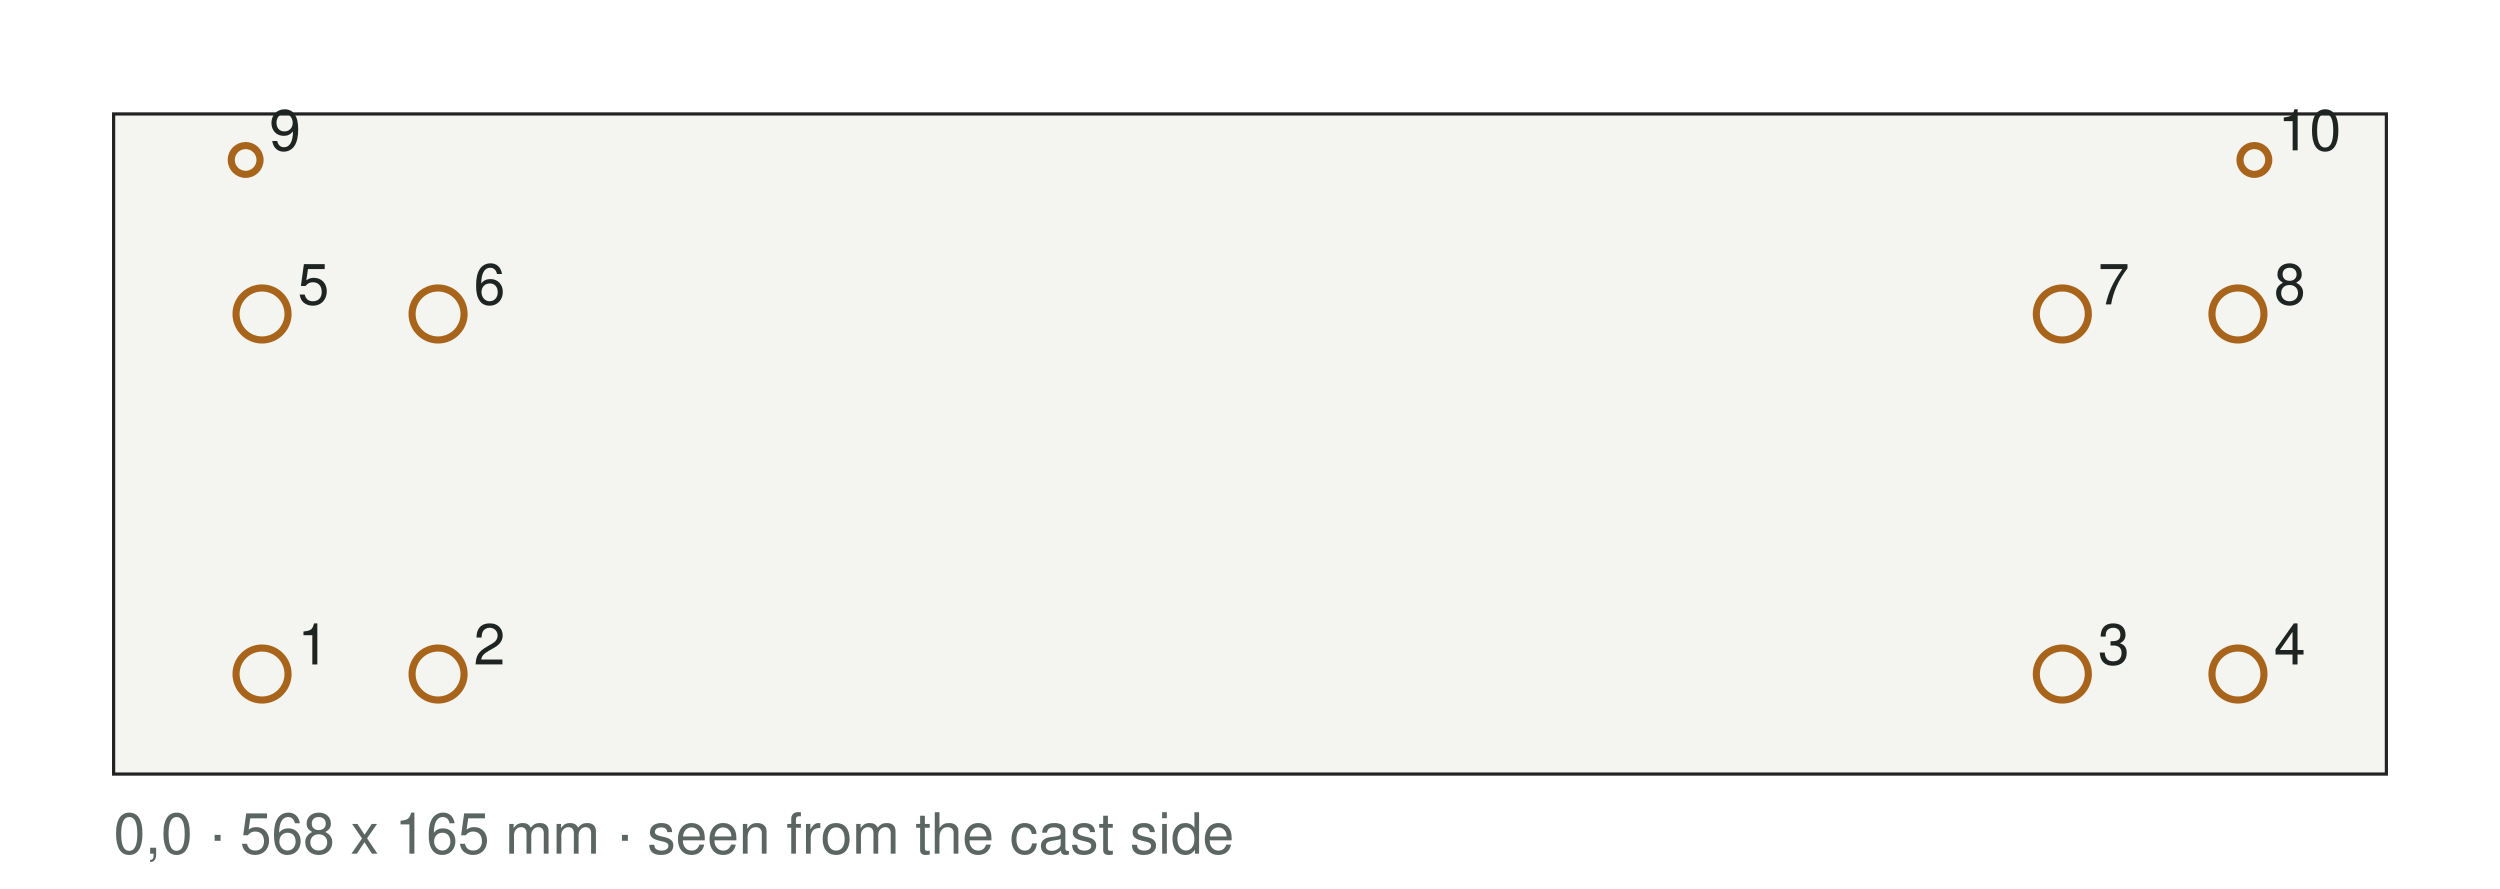
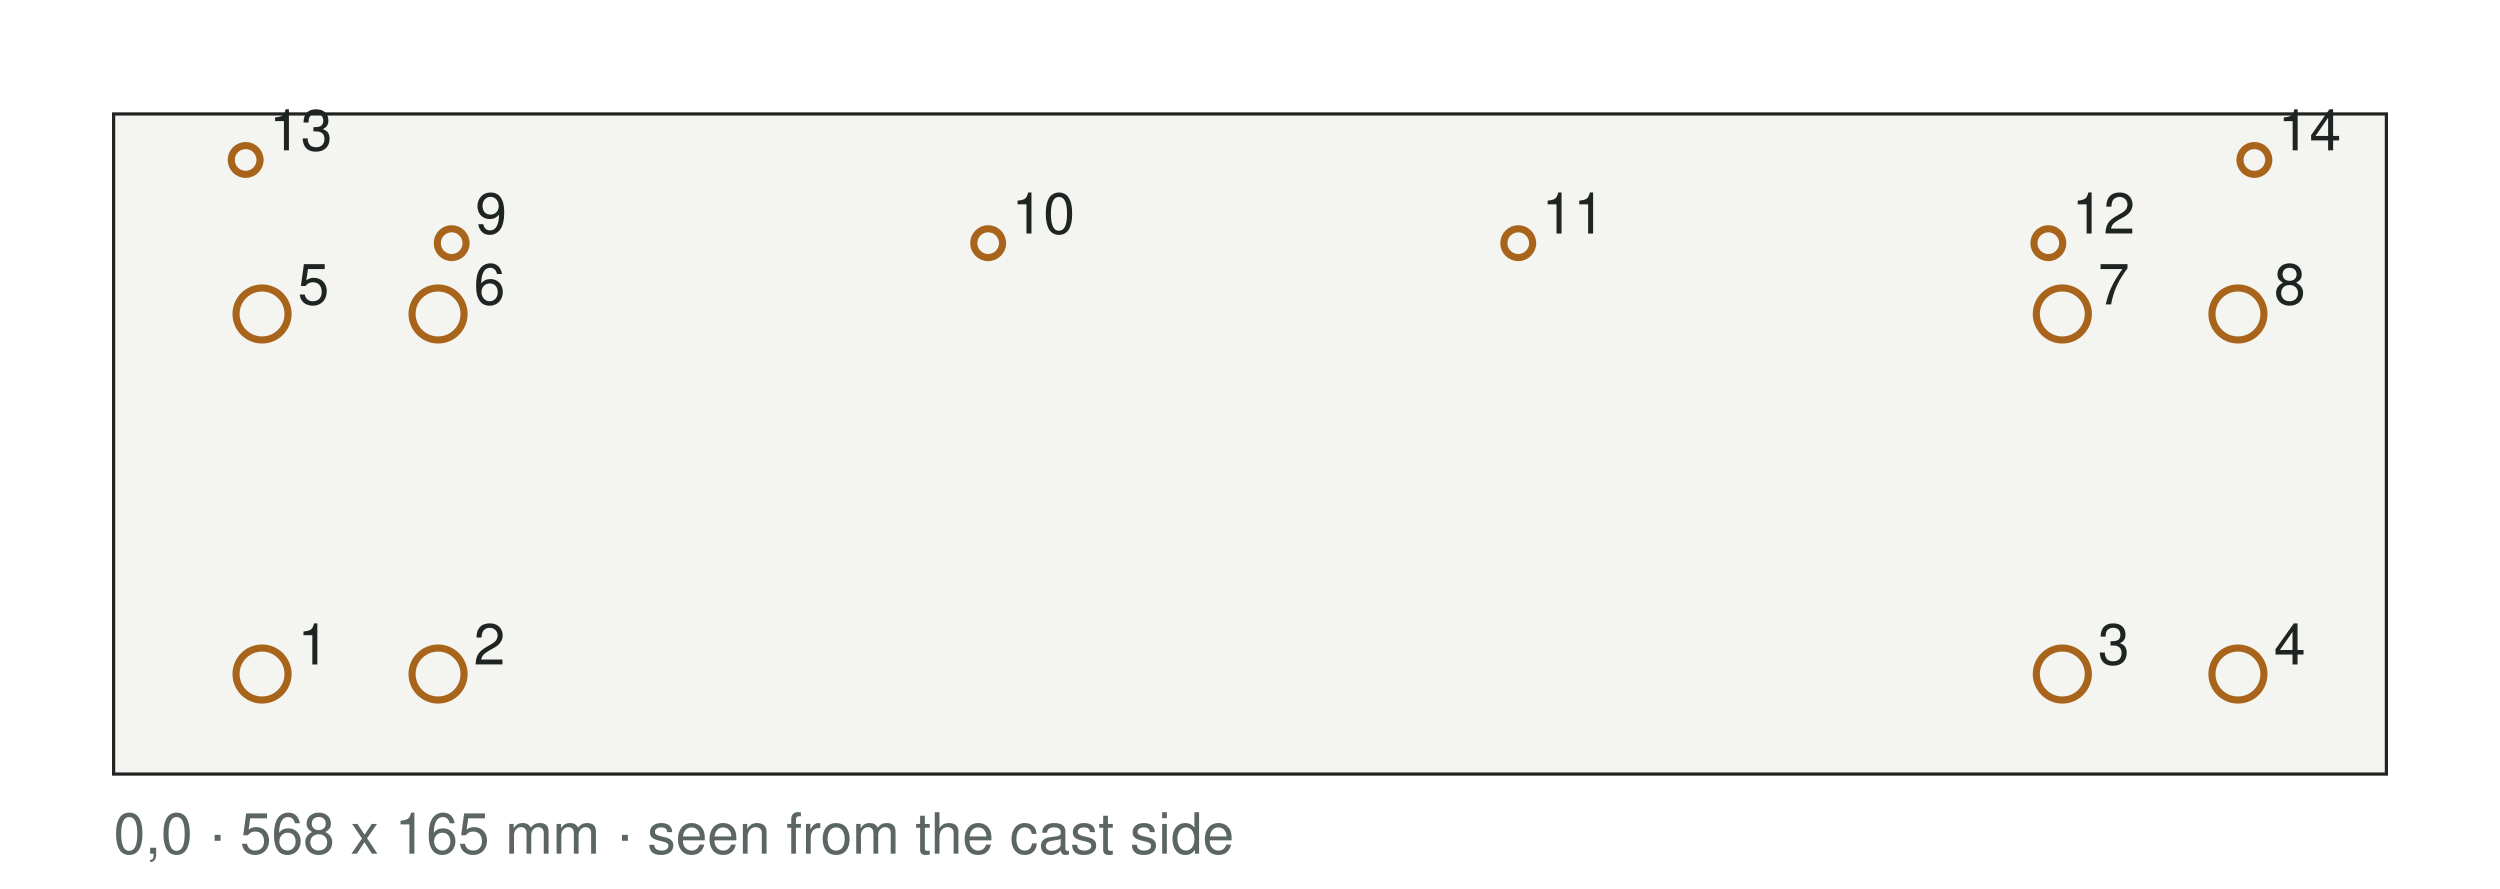
<svg xmlns="http://www.w3.org/2000/svg" viewBox="-28.4 -28.4 624.9 221.8" width="625mm" height="222mm" font-family="Helvetica, Arial, sans-serif">
  <polygon points="0.0,165.0 568.1,165.0 568.1,0.0 0.0,0.0" fill="#f4f4f1" stroke="#222" stroke-width="0.8" />
  <circle cx="37.1" cy="140.0" r="6.5" fill="none" stroke="#a8641a" stroke-width="1.78" />
  <text x="46.0" y="137.6" font-size="14.2" fill="#1d2422">1</text>
  <circle cx="81.1" cy="140.0" r="6.5" fill="none" stroke="#a8641a" stroke-width="1.78" />
  <text x="90.0" y="137.6" font-size="14.2" fill="#1d2422">2</text>
  <circle cx="487.1" cy="140.0" r="6.5" fill="none" stroke="#a8641a" stroke-width="1.78" />
  <text x="496.0" y="137.6" font-size="14.2" fill="#1d2422">3</text>
  <circle cx="531.0" cy="140.0" r="6.5" fill="none" stroke="#a8641a" stroke-width="1.78" />
  <text x="540.0" y="137.6" font-size="14.2" fill="#1d2422">4</text>
  <circle cx="37.1" cy="50.0" r="6.5" fill="none" stroke="#a8641a" stroke-width="1.78" />
  <text x="46.0" y="47.6" font-size="14.2" fill="#1d2422">5</text>
  <circle cx="81.1" cy="50.0" r="6.5" fill="none" stroke="#a8641a" stroke-width="1.78" />
  <text x="90.0" y="47.6" font-size="14.2" fill="#1d2422">6</text>
  <circle cx="487.1" cy="50.0" r="6.5" fill="none" stroke="#a8641a" stroke-width="1.78" />
  <text x="496.0" y="47.6" font-size="14.2" fill="#1d2422">7</text>
  <circle cx="531.0" cy="50.0" r="6.5" fill="none" stroke="#a8641a" stroke-width="1.78" />
  <text x="540.0" y="47.6" font-size="14.2" fill="#1d2422">8</text>
+   <circle cx="84.5" cy="32.3" r="3.6" fill="none" stroke="#a8641a" stroke-width="1.78" />
+   <text x="90.4" y="29.9" font-size="14.2" fill="#1d2422">9</text>
+   <circle cx="218.6" cy="32.3" r="3.6" fill="none" stroke="#a8641a" stroke-width="1.78" />
+   <text x="224.5" y="29.9" font-size="14.2" fill="#1d2422">10</text>
+   <circle cx="351.1" cy="32.3" r="3.6" fill="none" stroke="#a8641a" stroke-width="1.78" />
+   <text x="357.0" y="29.9" font-size="14.2" fill="#1d2422">11</text>
+   <circle cx="483.6" cy="32.3" r="3.6" fill="none" stroke="#a8641a" stroke-width="1.78" />
+   <text x="489.5" y="29.9" font-size="14.2" fill="#1d2422">12</text>
  <circle cx="33.0" cy="11.5" r="3.6" fill="none" stroke="#a8641a" stroke-width="1.78" />
-   <text x="38.9" y="9.1" font-size="14.2" fill="#1d2422">9</text>
+   <text x="38.9" y="9.1" font-size="14.2" fill="#1d2422">13</text>
  <circle cx="535.1" cy="11.5" r="3.6" fill="none" stroke="#a8641a" stroke-width="1.78" />
-   <text x="541.0" y="9.1" font-size="14.2" fill="#1d2422">10</text>
+   <text x="541.0" y="9.1" font-size="14.2" fill="#1d2422">14</text>
  <text x="0" y="184.9" font-size="14.2" fill="#5b6662">0,0 · 568 x 165 mm · seen from the cast side</text>
</svg>
